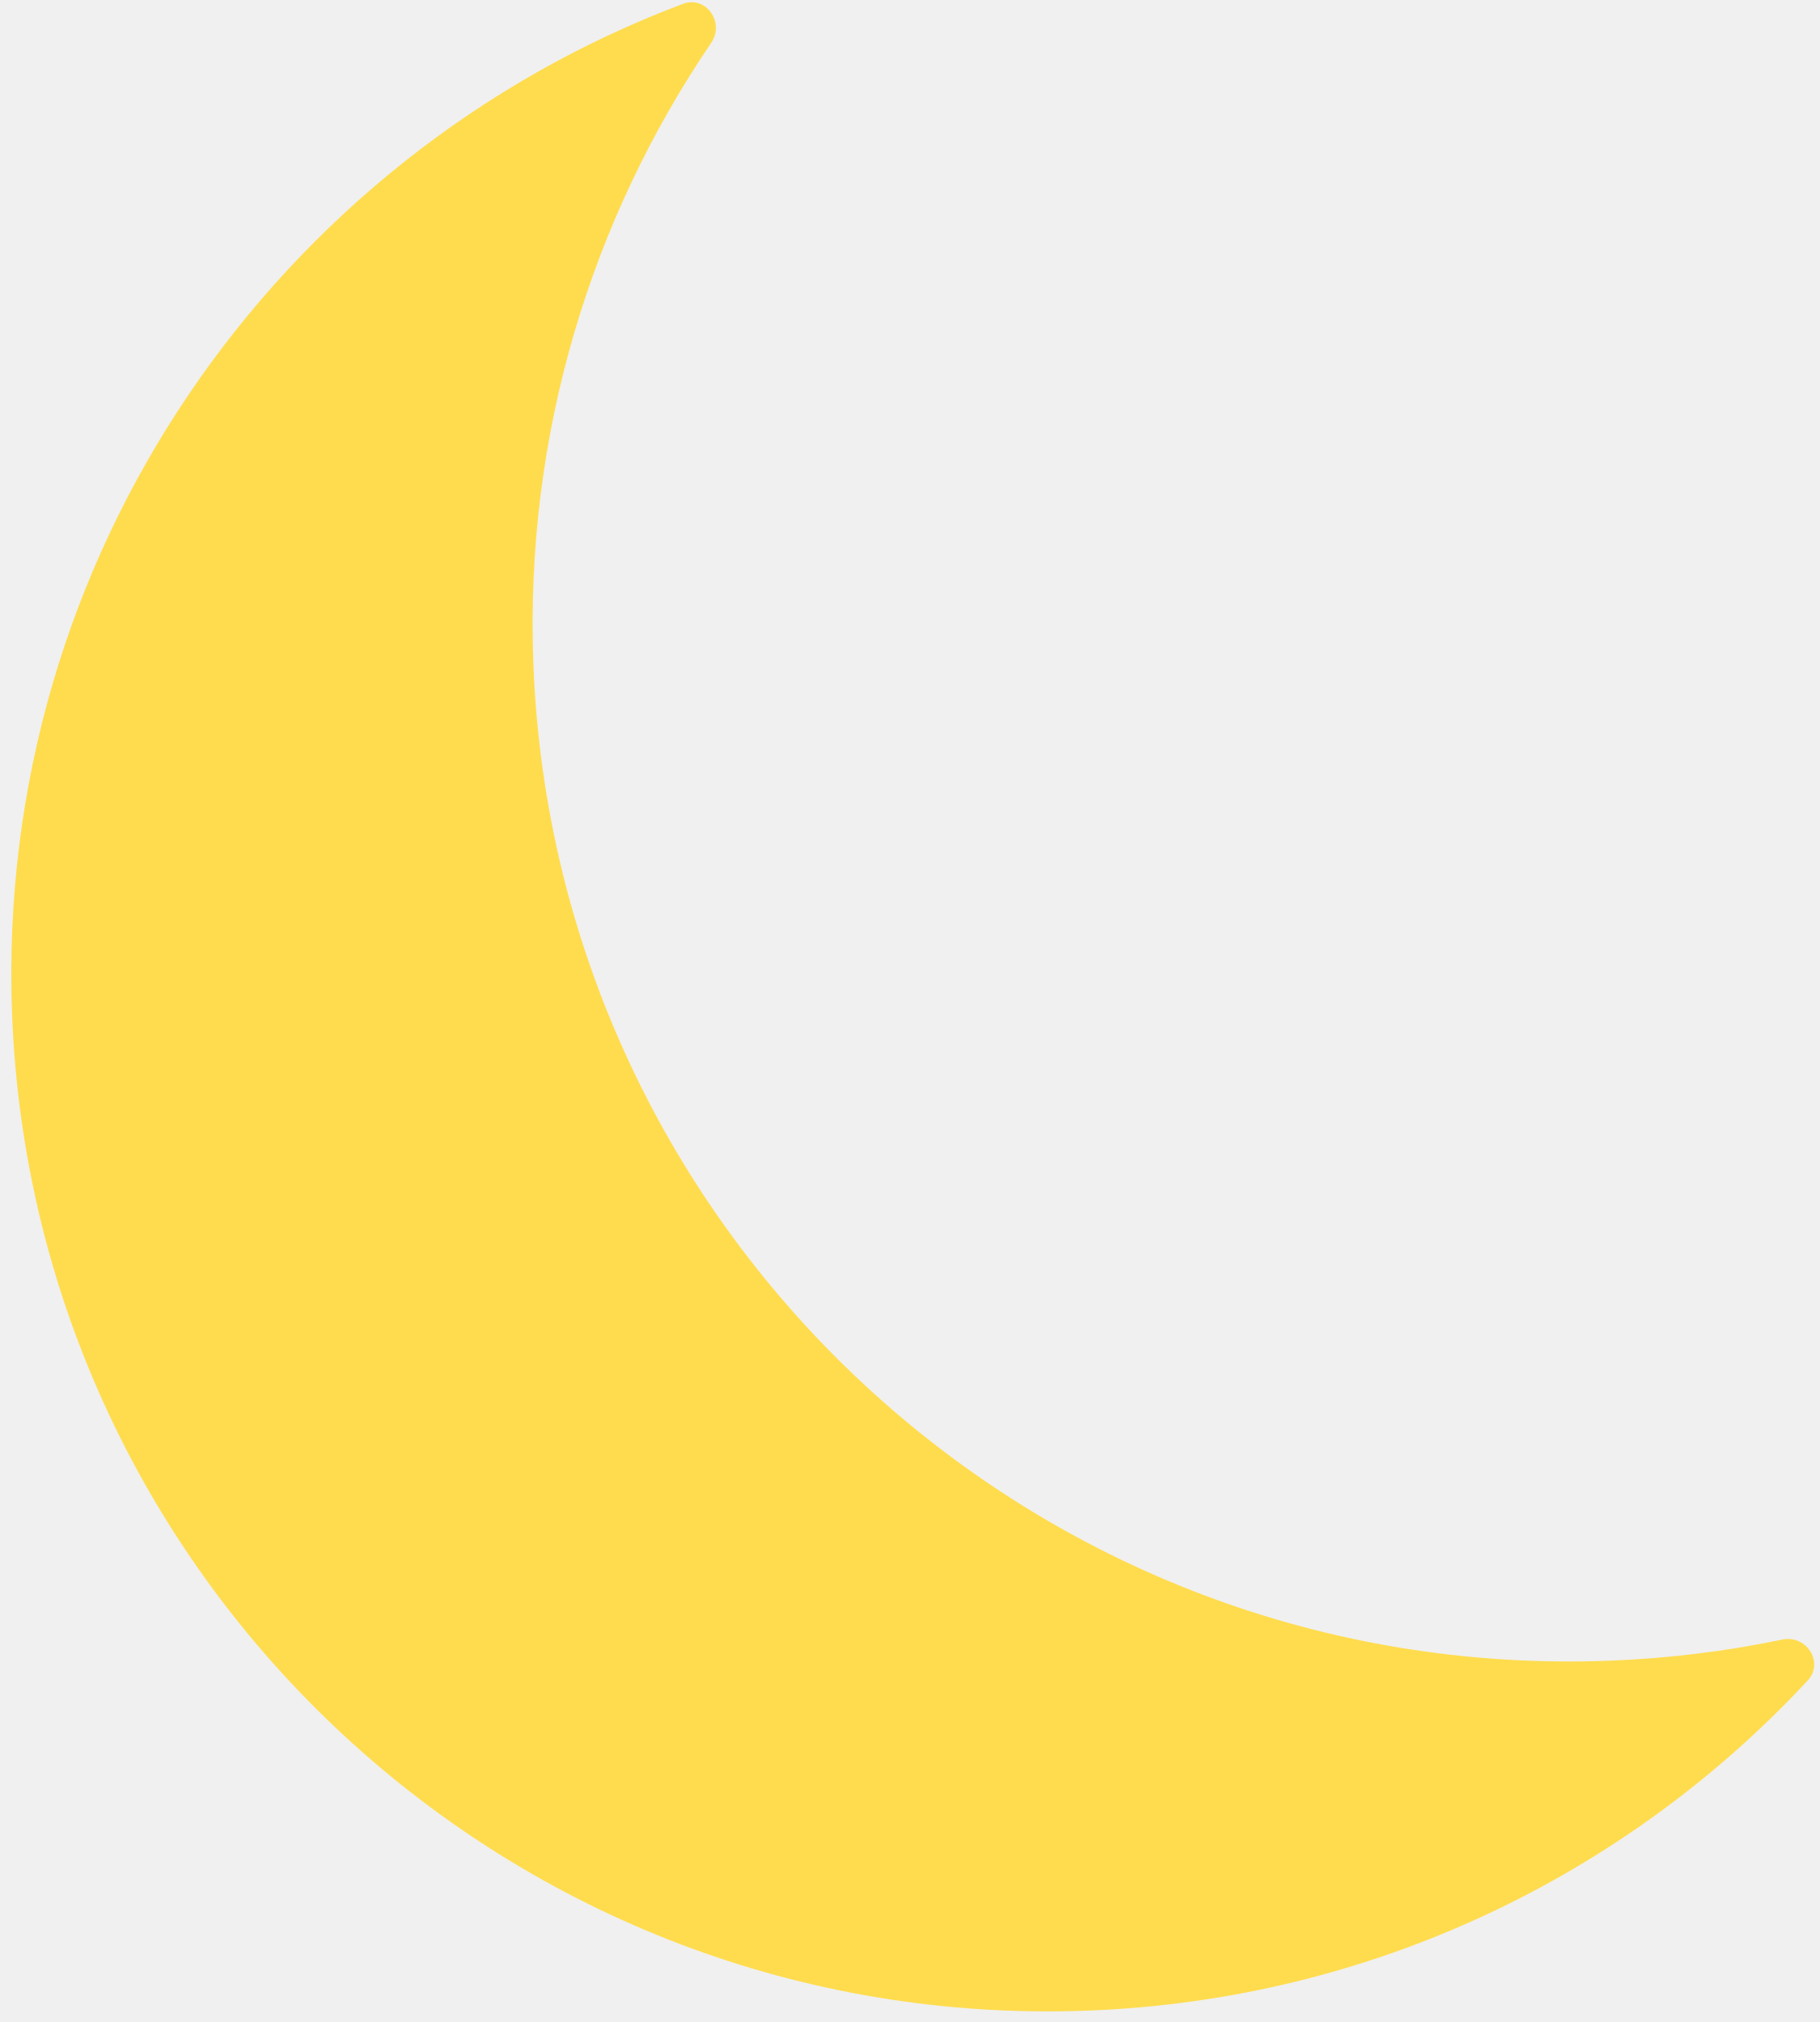
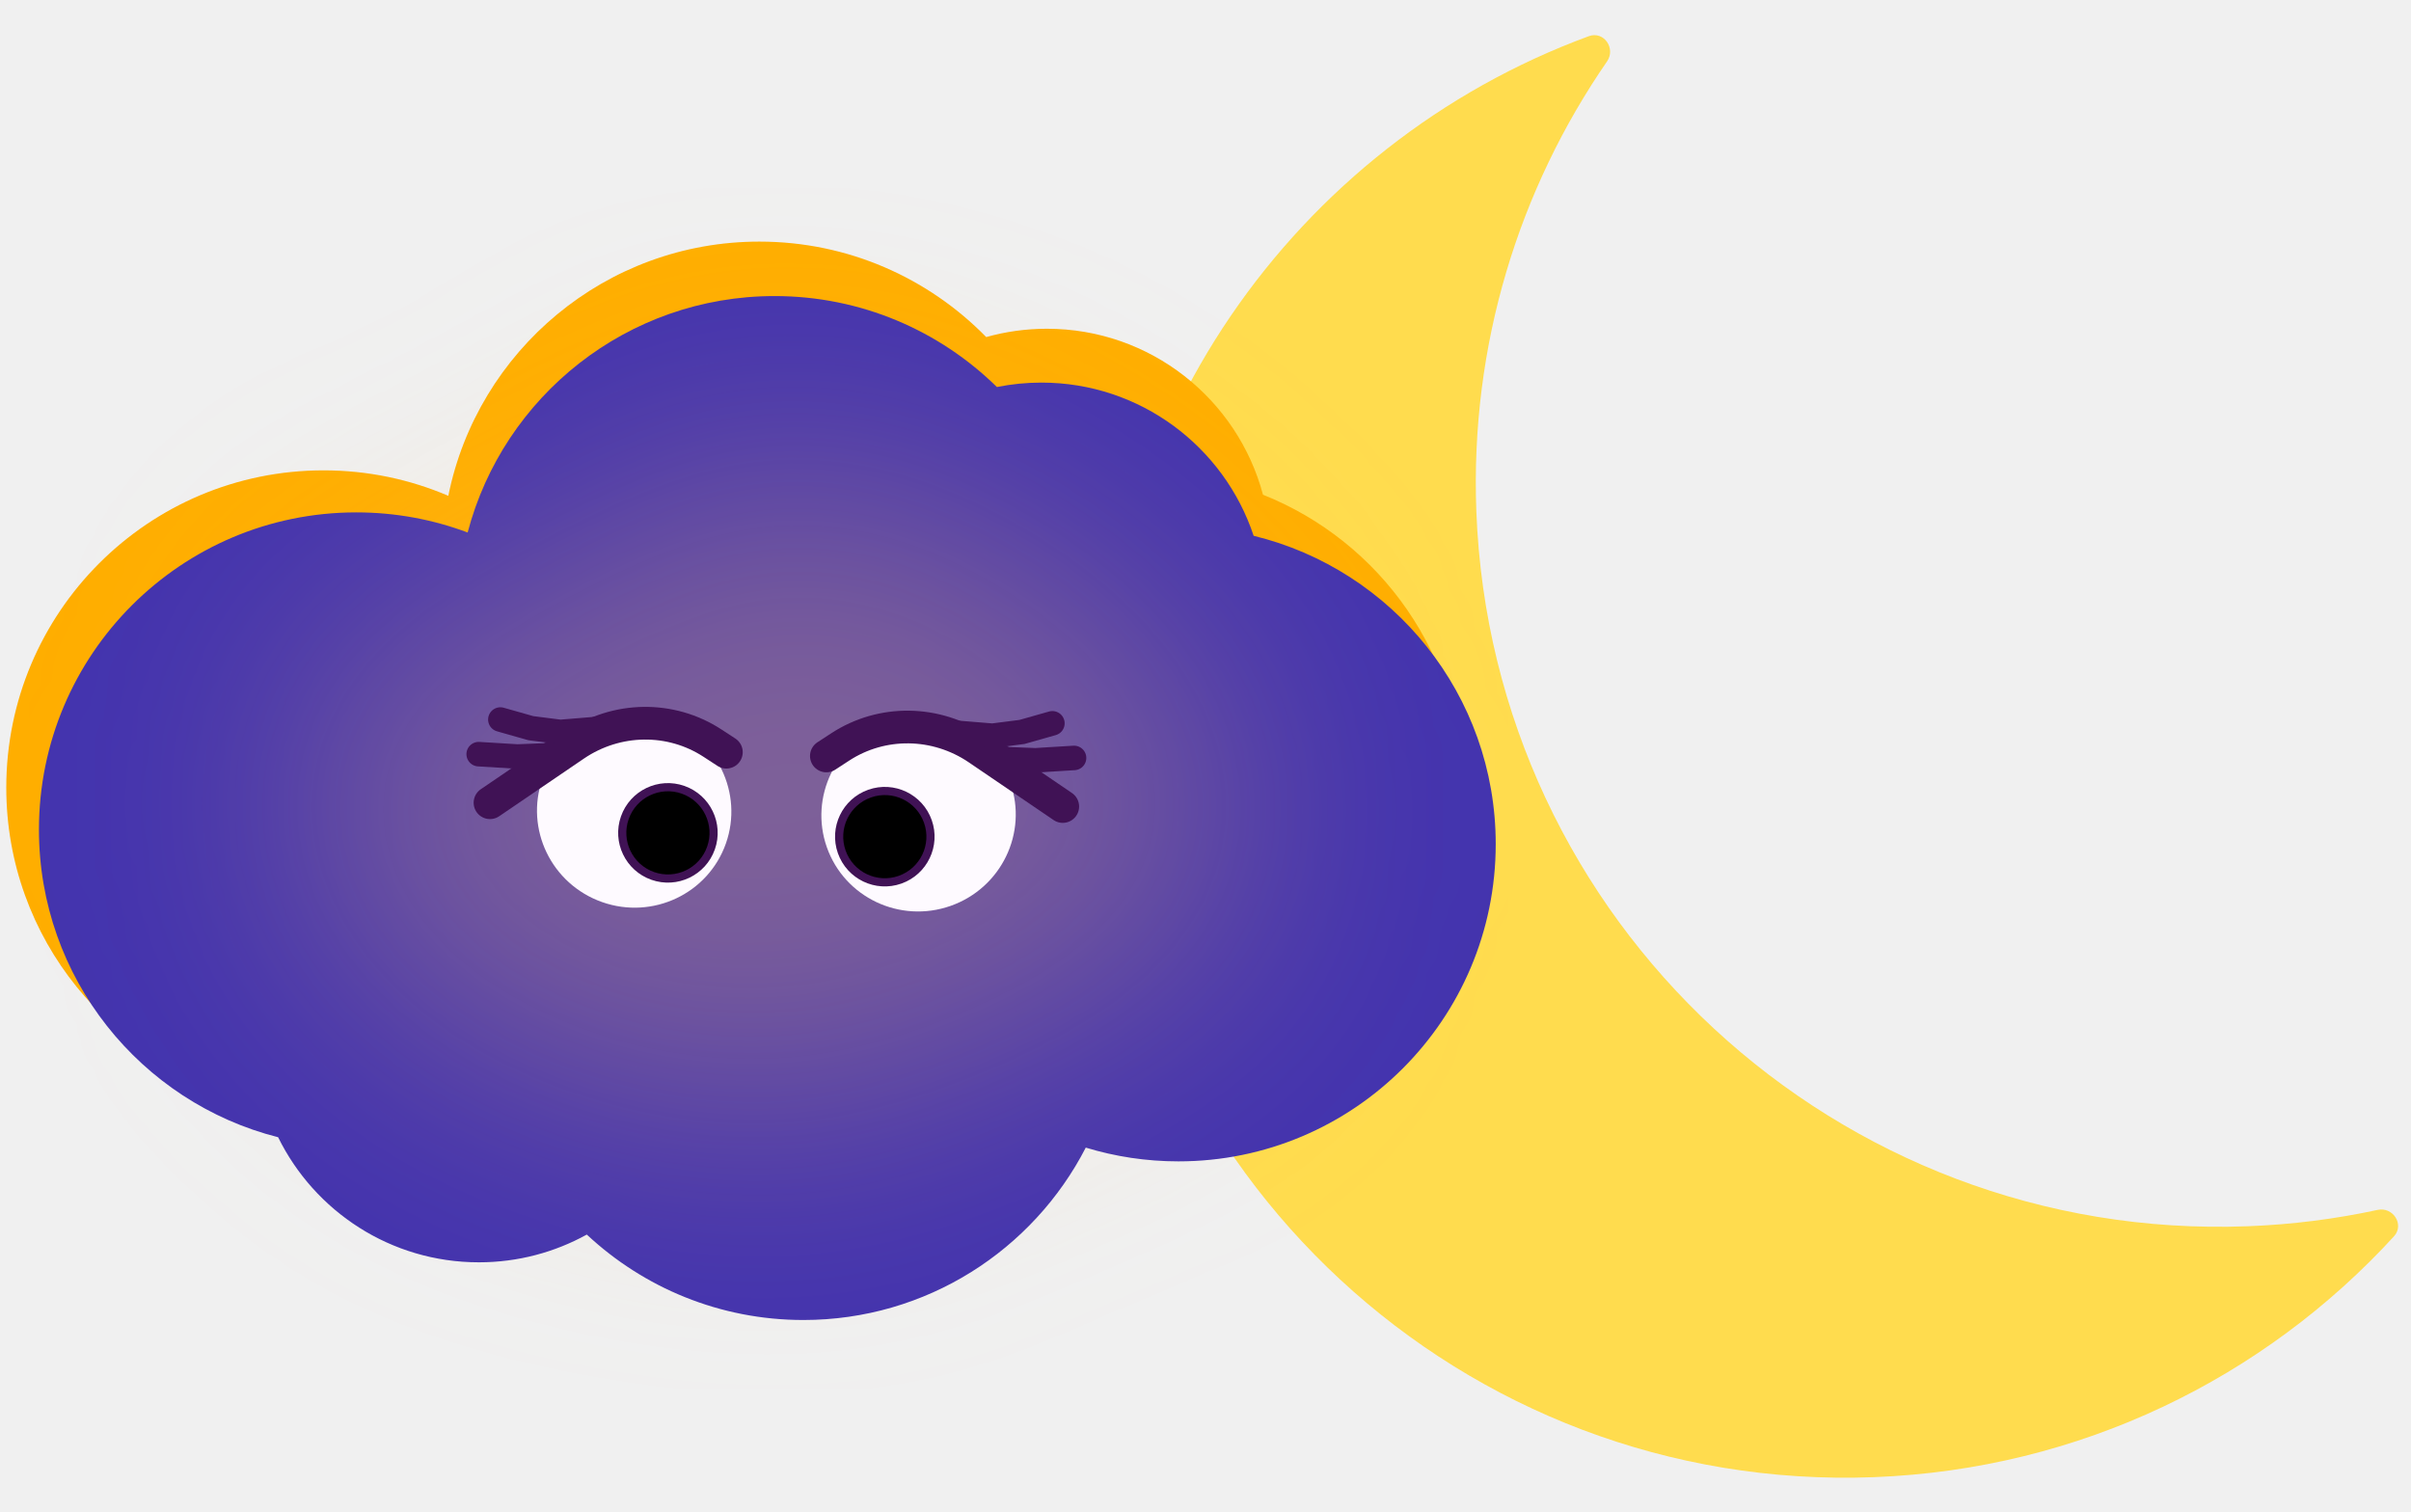
- <svg xmlns="http://www.w3.org/2000/svg" width="144" height="160" viewBox="0 0 144 160" fill="none">
-   <path d="M141.023 129.738C142.932 129.339 144.351 131.557 143.022 132.985C128.754 148.329 108.643 158.244 86.051 159.101C40.77 160.818 2.671 125.502 0.954 80.222C-0.419 44.015 21.886 12.401 54.031 0.307C55.856 -0.38 57.367 1.773 56.271 3.386C46.785 17.356 41.512 34.366 42.201 52.533C43.918 97.814 82.017 133.129 127.298 131.412C131.99 131.234 136.575 130.665 141.023 129.738Z" fill="#FFDC4E" />
+ <svg xmlns="http://www.w3.org/2000/svg" width="295" height="185" viewBox="0 0 295 185" fill="none">
+   <path d="M290.901 148.057C292.807 147.644 294.23 149.859 292.912 151.297C277.062 168.6 254.568 179.803 229.268 180.762C179.054 182.666 136.804 143.503 134.9 93.289C133.368 52.896 158.41 17.659 194.401 4.428C196.232 3.755 197.739 5.911 196.631 7.517C185.869 23.113 179.867 42.191 180.64 62.584C182.545 112.798 224.795 151.961 275.009 150.057C280.449 149.851 285.759 149.17 290.901 148.057Z" fill="#FFDC4E" />
+   <path d="M92.912 29.565C74.112 29.565 58.434 42.928 54.855 60.673C50.17 58.668 45.012 57.557 39.593 57.557C18.151 57.557 0.768 74.94 0.768 96.383C0.768 114.862 13.678 130.324 30.97 134.245C35.717 142.356 44.518 147.805 54.594 147.805C59.384 147.805 63.885 146.572 67.8 144.409C74.739 150.894 84.055 154.864 94.301 154.865C109.356 154.865 122.41 146.296 128.851 133.769C132.437 134.862 136.243 135.452 140.186 135.452C161.629 135.452 179.011 118.069 179.011 96.626C179.011 80.252 168.874 66.246 154.533 60.539C151.425 48.846 140.767 40.229 128.095 40.229C125.522 40.229 123.031 40.584 120.67 41.248C113.622 34.04 103.79 29.565 92.912 29.565Z" fill="#FFAE00" />
+   <path d="M94.771 36.23C76.747 36.23 61.594 48.511 57.219 65.162C52.979 63.572 48.388 62.701 43.592 62.701C22.15 62.701 4.766 80.084 4.766 101.526C4.766 119.669 17.211 134.904 34.03 139.164C38.485 148.23 47.809 154.47 58.592 154.47C63.382 154.47 67.884 153.237 71.799 151.074C78.738 157.558 88.054 161.529 98.3 161.529C113.355 161.529 126.409 152.96 132.85 140.434C136.436 141.527 140.242 142.117 144.185 142.117C165.628 142.117 183.01 124.734 183.01 103.291C183.01 85.021 170.389 69.7 153.391 65.566C149.784 54.676 139.52 46.818 127.419 46.818C125.556 46.818 123.737 47.005 121.978 47.36C114.972 40.477 105.368 36.23 94.771 36.23Z" fill="#4333AE" />
+   <g filter="url(#filter0_f_197_99)">
+     <path d="M94.643 56.224C83.052 56.224 73.306 64.123 70.493 74.832C67.766 73.809 64.812 73.25 61.728 73.25C47.938 73.25 36.759 84.429 36.758 98.219C36.758 109.888 44.762 119.686 55.579 122.425C58.444 128.256 64.441 132.27 71.376 132.27C74.456 132.27 77.352 131.477 79.87 130.086C84.332 134.256 90.324 136.81 96.914 136.81C106.596 136.81 114.992 131.299 119.134 123.242C121.441 123.945 123.888 124.325 126.424 124.325C140.215 124.325 151.394 113.145 151.394 99.355C151.394 87.605 143.278 77.751 132.345 75.093C130.026 68.088 123.424 63.034 115.641 63.034C114.443 63.034 113.272 63.154 112.141 63.383C107.636 58.956 101.459 56.224 94.643 56.224Z" fill="#FFC16B" fill-opacity="0.32" />
+   </g>
+   <mask id="mask0_197_99" style="mask-type:alpha" maskUnits="userSpaceOnUse" x="65" y="87" width="25" height="25">
+     <ellipse cx="77.595" cy="99.258" rx="11.9" ry="11.801" transform="rotate(-160.587 77.5948 99.2584)" fill="white" />
+   </mask>
+   <g mask="url(#mask0_197_99)">
+     <ellipse cx="76.701" cy="98.867" rx="15.296" ry="14.894" transform="rotate(-160.587 76.7012 98.8666)" fill="#FEFAFF" />
+     <circle cx="81.725" cy="101.918" r="5.588" transform="rotate(-160.587 81.7245 101.918)" fill="black" stroke="#401255" />
+   </g>
+   <path d="M88.877 92.046L87.174 90.935C82.078 87.611 75.457 87.698 70.348 91.155V91.155L59.953 98.231" stroke="#401255" stroke-width="4" stroke-linecap="round" />
+   <path d="M68.965 91.667L66.781 92.439L63.293 92.574L58.571 92.286" stroke="#401255" stroke-width="3" stroke-linecap="round" />
+   <path d="M73.164 89.188L68.553 89.567L64.946 89.106L61.222 88.049" stroke="#401255" stroke-width="3" stroke-linecap="round" />
+   <mask id="mask1_197_99" style="mask-type:alpha" maskUnits="userSpaceOnUse" x="100" y="87" width="25" height="25">
+     <ellipse cx="11.9" cy="11.801" rx="11.9" ry="11.801" transform="matrix(0.943147 -0.332374 -0.332374 -0.943147 105.091 114.808)" fill="white" />
+   </mask>
+   <g mask="url(#mask1_197_99)">
+     <ellipse cx="15.296" cy="14.894" rx="15.296" ry="14.894" transform="matrix(0.943147 -0.332374 -0.332374 -0.943147 103.81 118.461)" fill="#FEFAFF" />
+     <circle cx="6.088" cy="6.088" r="5.588" transform="matrix(0.943147 -0.332374 -0.332374 -0.943147 104.544 110.148)" fill="black" stroke="#401255" />
+   </g>
+   <path d="M101.11 92.509L102.813 91.398C107.909 88.075 114.531 88.162 119.64 91.619V91.619L130.035 98.695" stroke="#401255" stroke-width="4" stroke-linecap="round" />
+   <path d="M121.022 92.131L123.207 92.903L126.695 93.038L131.416 92.749" stroke="#401255" stroke-width="3" stroke-linecap="round" />
+   <path d="M116.824 89.652L121.435 90.031L125.041 89.57L128.766 88.513" stroke="#401255" stroke-width="3" stroke-linecap="round" />
+   <defs>
+     <filter id="filter0_f_197_99" x="3.658" y="23.124" width="180.836" height="146.786" filterUnits="userSpaceOnUse" color-interpolation-filters="sRGB">
+       <feFlood flood-opacity="0" result="BackgroundImageFix" />
+       <feBlend mode="normal" in="SourceGraphic" in2="BackgroundImageFix" result="shape" />
+       <feGaussianBlur stdDeviation="16.55" result="effect1_foregroundBlur_197_99" />
+     </filter>
+   </defs>
</svg>
